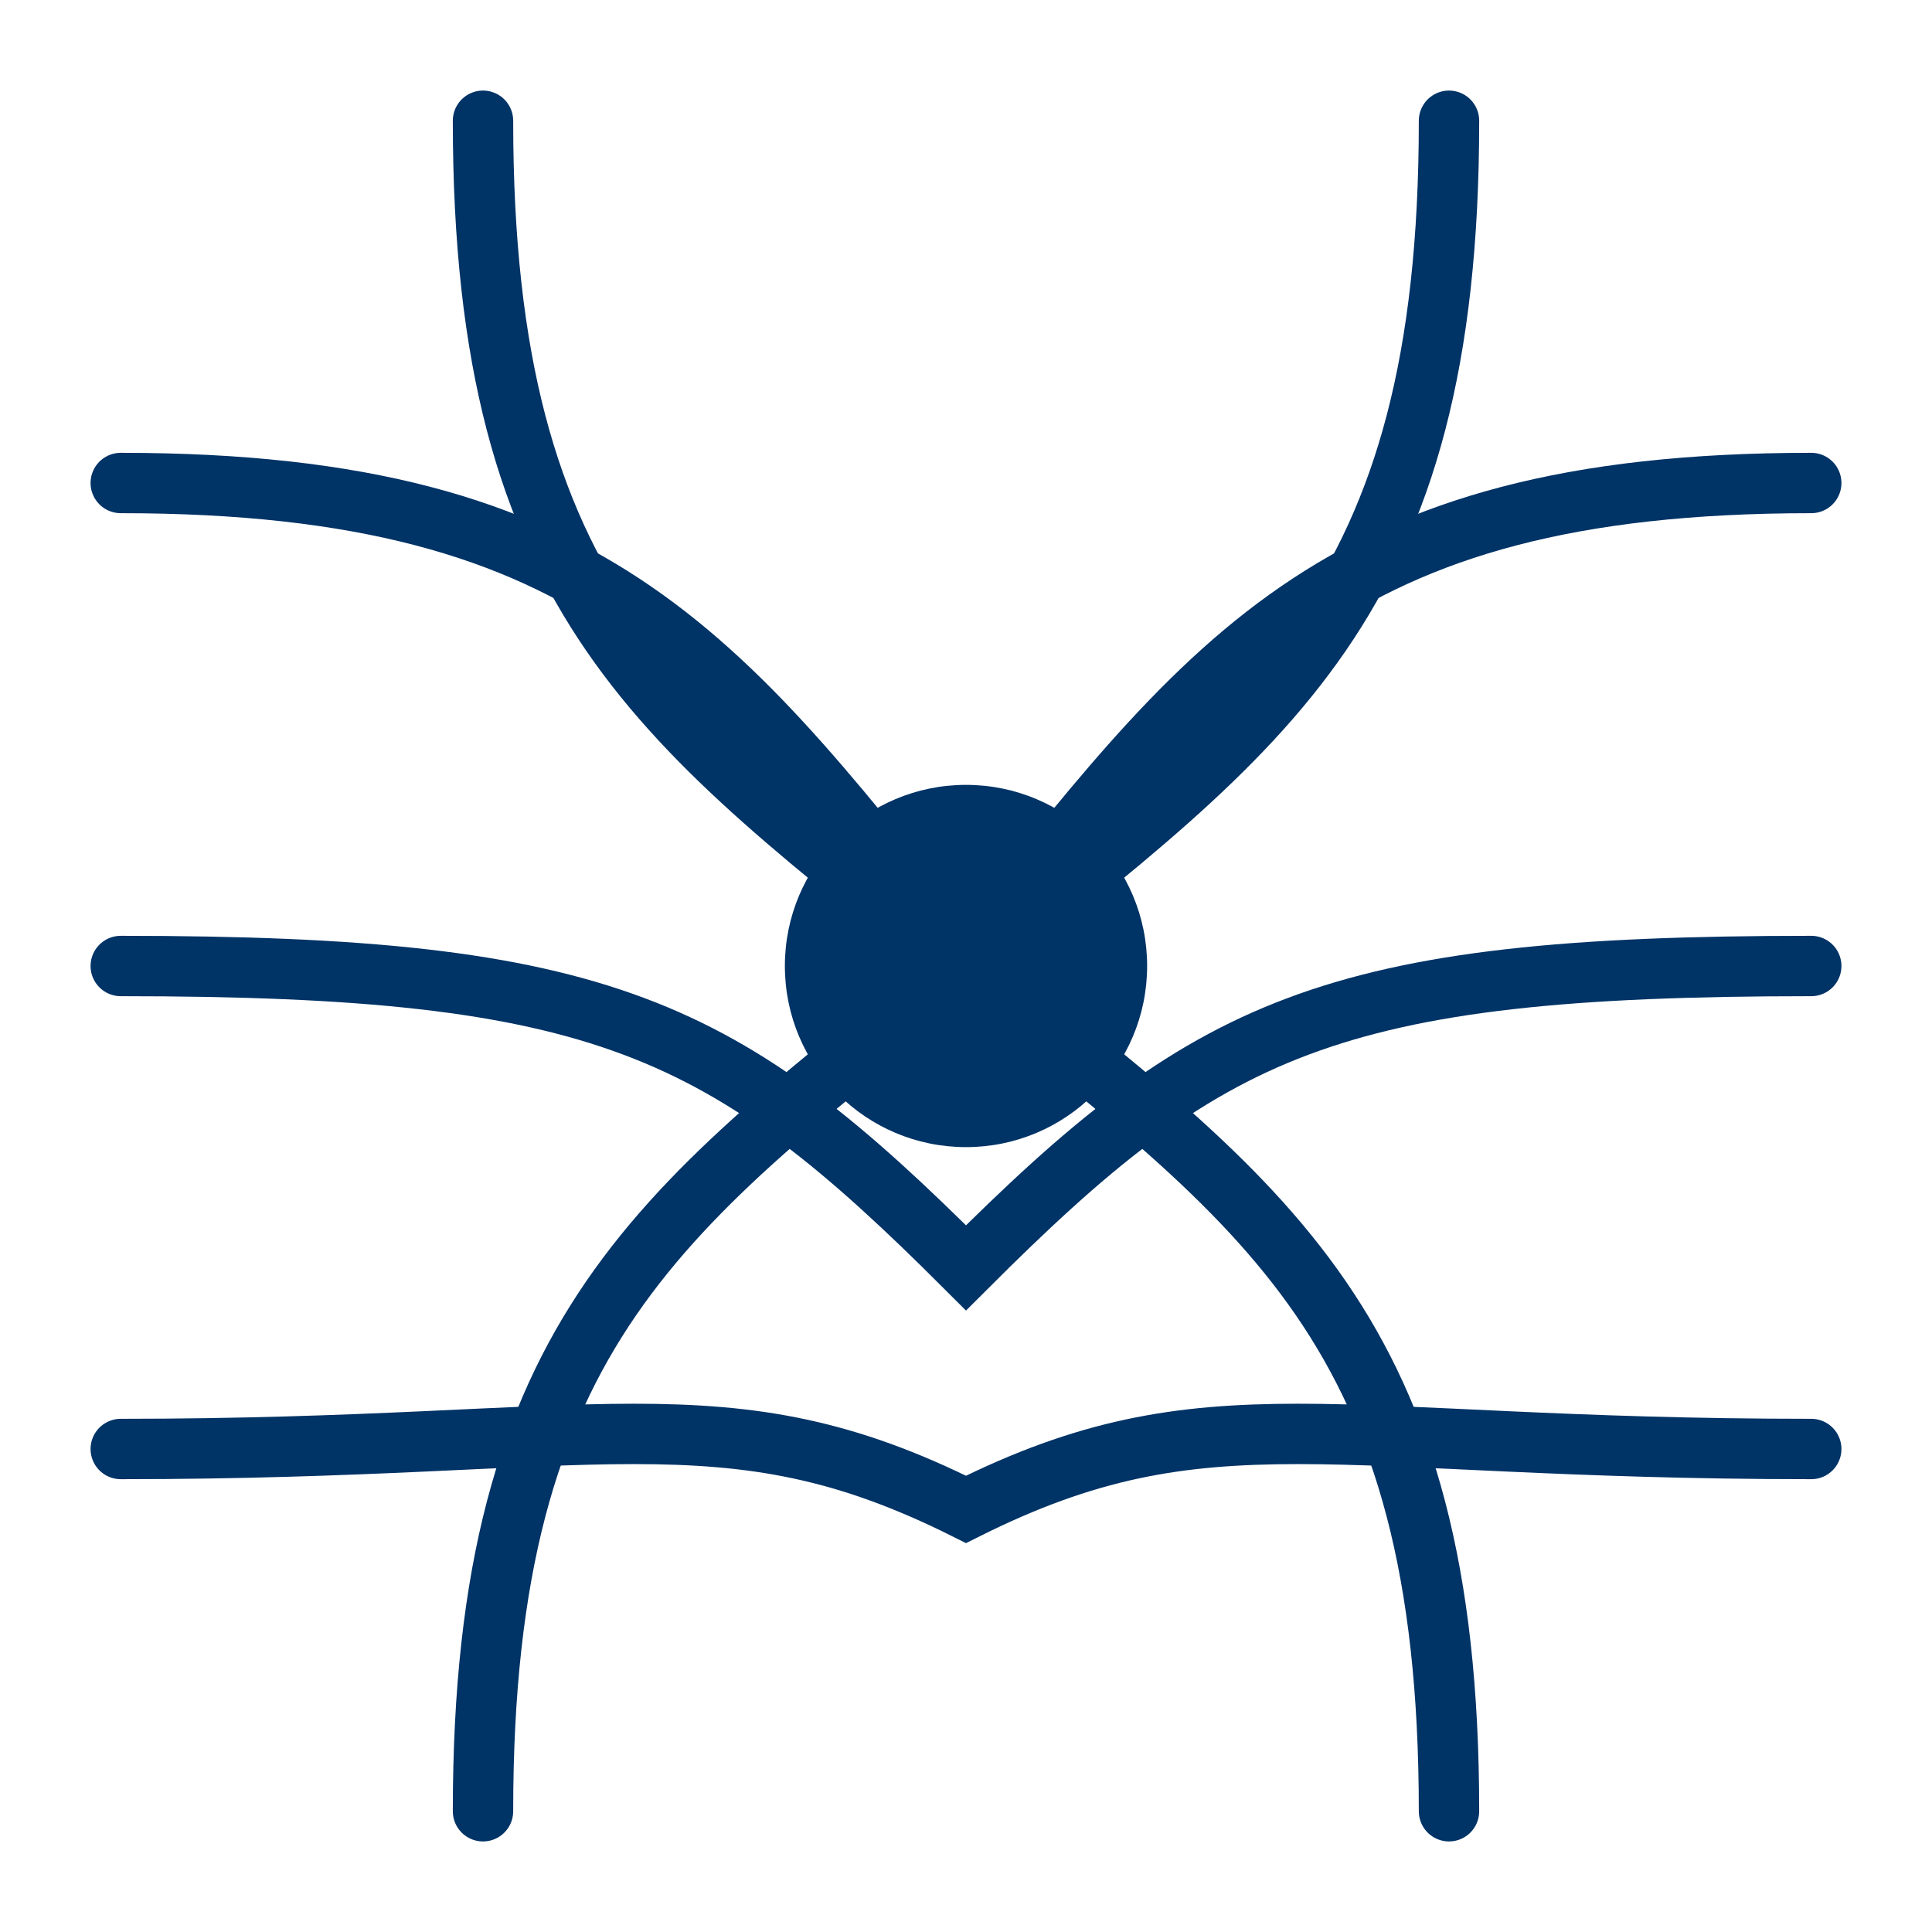
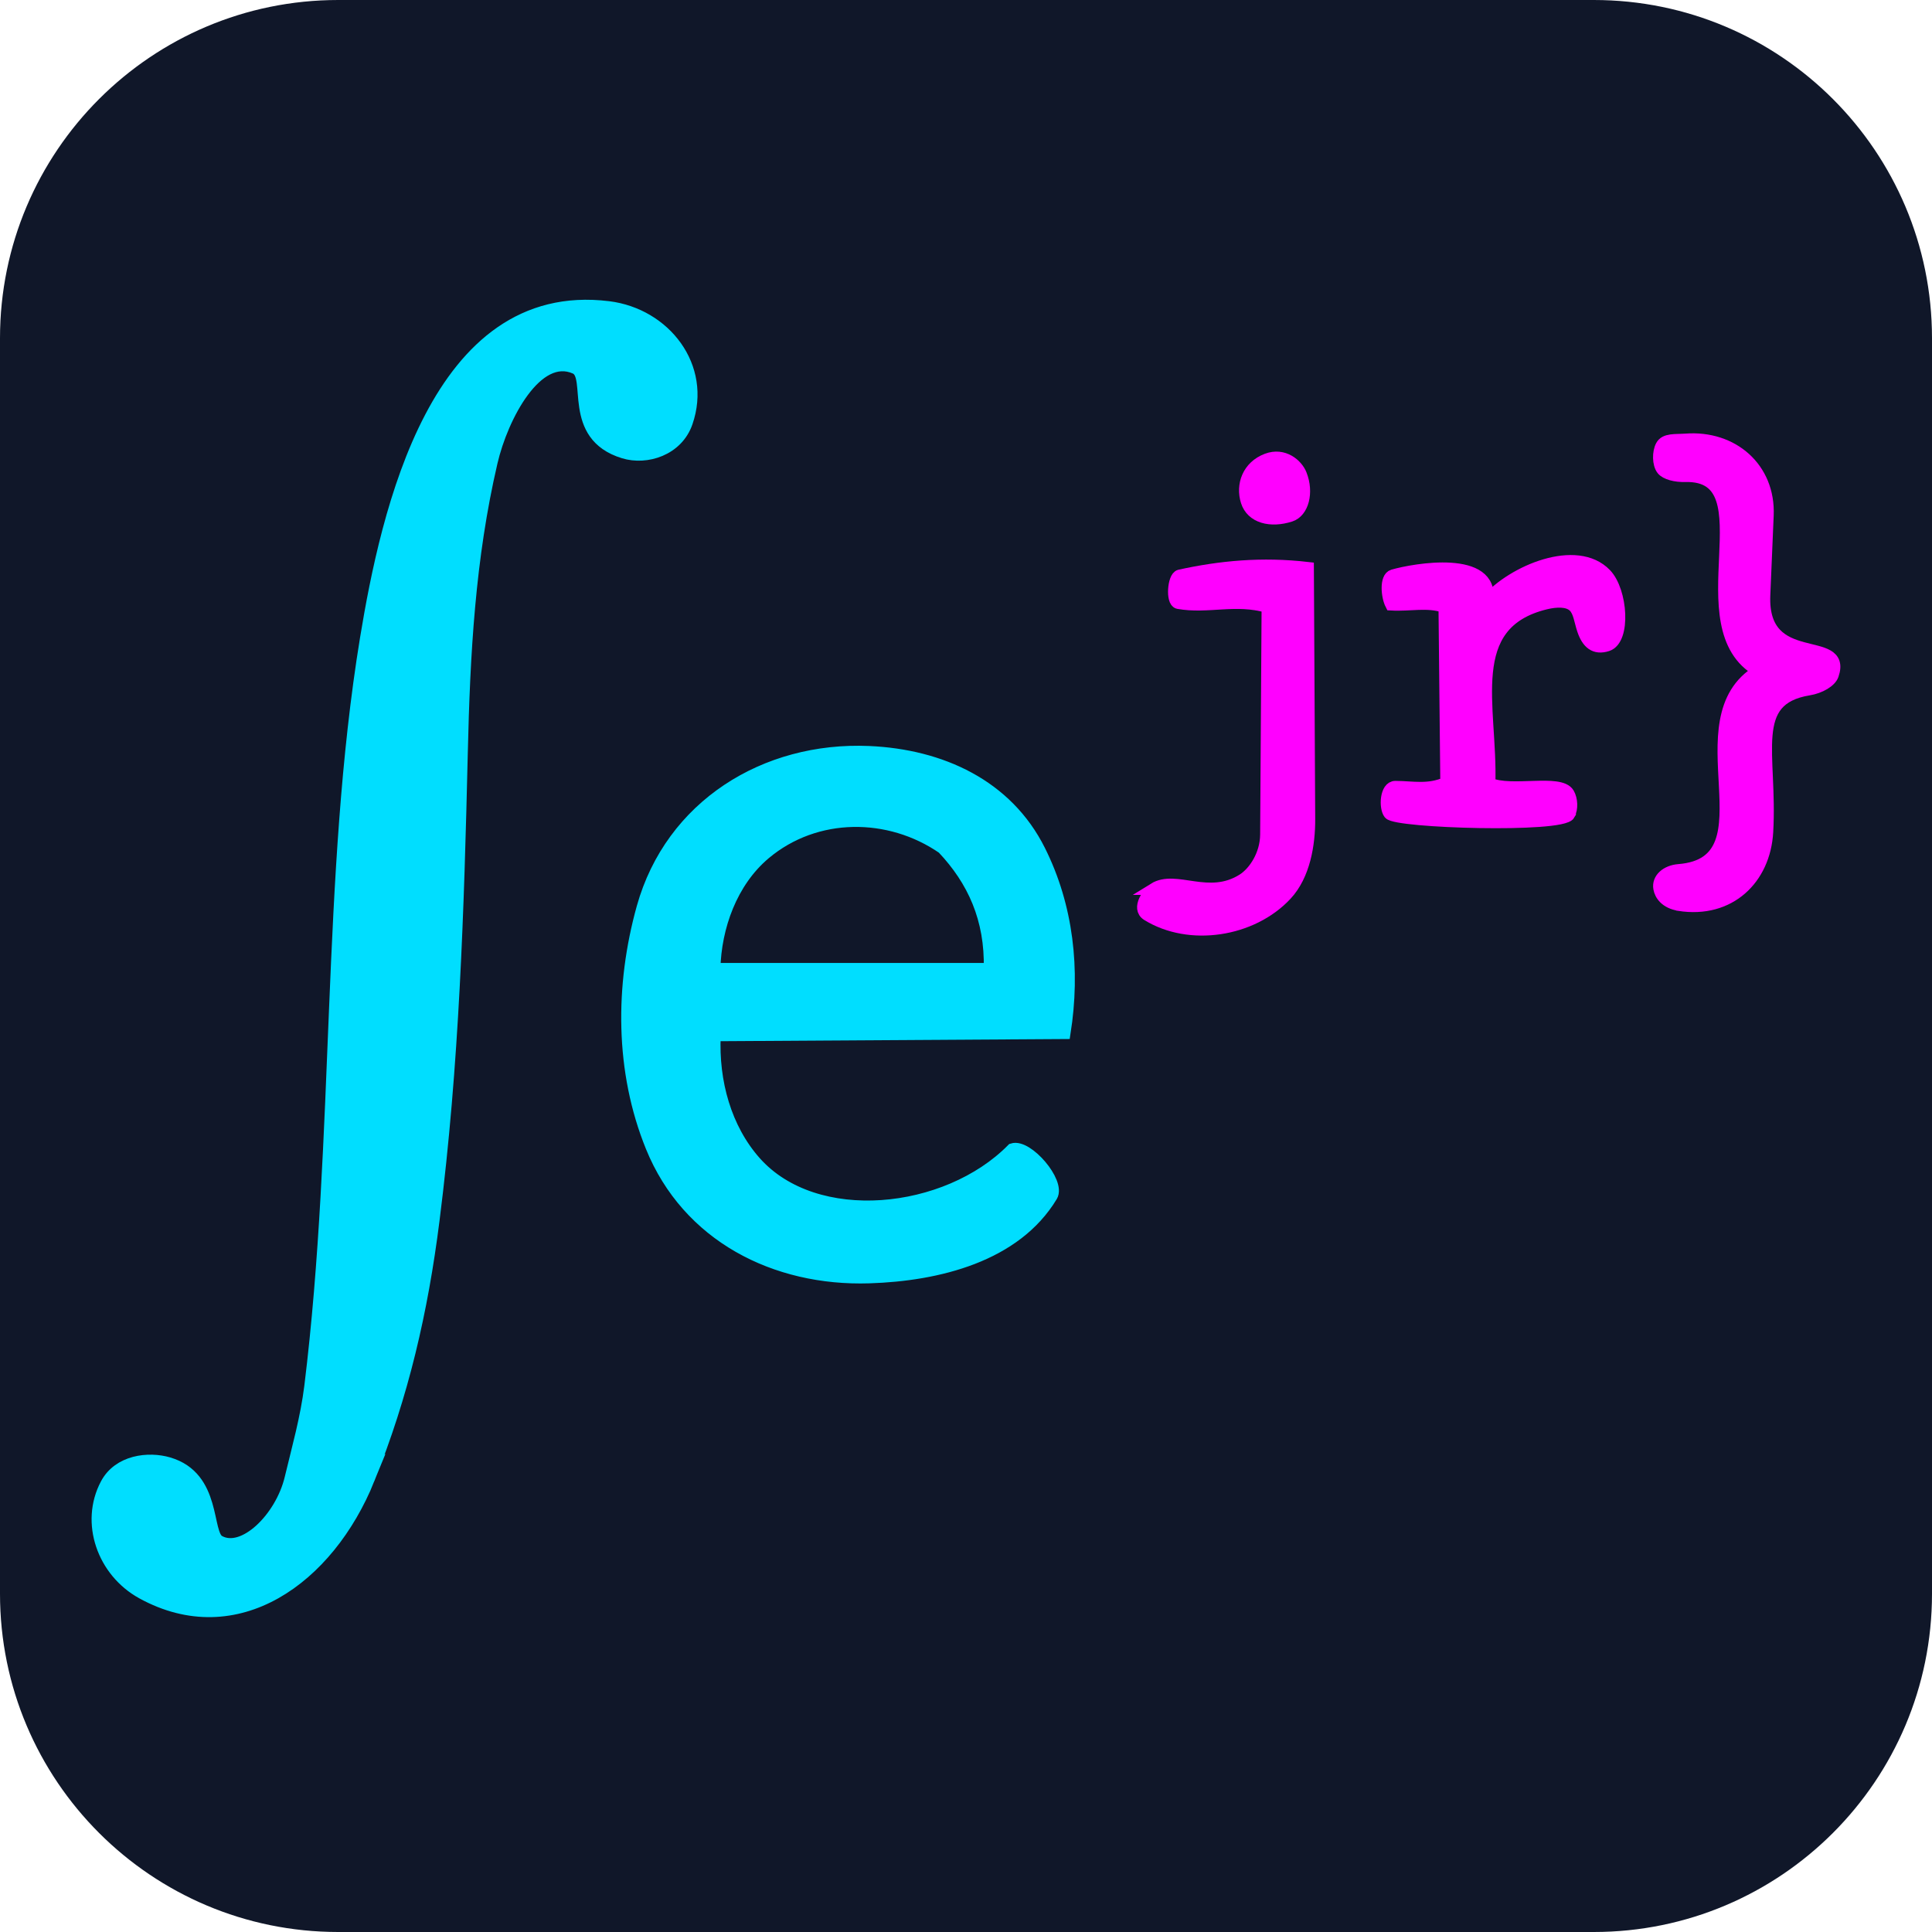
- <svg xmlns="http://www.w3.org/2000/svg" viewBox="0 0 64 64" fill="none">
-   <style>
-         .stroke-theme {
-             stroke: #003366;
-         }
+ <svg xmlns="http://www.w3.org/2000/svg" id="Layer_2" data-name="Layer 2" viewBox="0 0 160 160">
+   <defs>
+     <style>
+       .cls-1 {
+         fill: #00deff;
+         stroke: #00deff;
+       }

-         .fill-theme {
-             fill: #003366;
-         }
+       .cls-1, .cls-2 {
+         stroke-miterlimit: 10;
+       }

-         @media (prefers-color-scheme: dark) {
-             .stroke-theme {
-                 stroke: #60a5fa;
-             }
+       .cls-2 {
+         fill: #f0f;
+         stroke: #f0f;
+       }

-             .fill-theme {
-                 fill: #60a5fa;
-             }
-         }
+       .cls-3 {
+         fill: #101729;
+       }
    </style>
-   <path class="stroke-theme" stroke-width="2" stroke-linecap="round" fill="none" d="M4 16 C20 16, 24 22, 32 32 C40 22, 44 16, 60 16" />
-   <path class="stroke-theme" stroke-width="2" stroke-linecap="round" fill="none" d="M4 32 C20 32, 24 34, 32 42 C40 34, 44 32, 60 32" />
-   <path class="stroke-theme" stroke-width="2" stroke-linecap="round" fill="none" d="M4 48 C20 48, 24 46, 32 50 C40 46, 44 48, 60 48" />
-   <path class="stroke-theme" stroke-width="2" stroke-linecap="round" fill="none" d="M16 4 C16 20, 22 24, 32 32 C22 40, 16 44, 16 60" />
-   <path class="stroke-theme" stroke-width="2" stroke-linecap="round" fill="none" d="M48 4 C48 20, 42 24, 32 32 C42 40, 48 44, 48 60" />
-   <circle class="fill-theme" cx="32" cy="32" r="6" />
+   </defs>
+   <g id="Layer_2-2" data-name="Layer 2">
+     <rect class="cls-3" width="160" height="160" rx="28.01" ry="28.01" />
+     <path class="cls-1" d="M30.54,122.48c-3.36,8.3-10.98,13.72-18.76,9.45-3.26-1.79-4.66-5.84-2.98-9.01,1.03-1.95,3.5-2.23,5.16-1.74,3.94,1.16,3.04,5.83,4.18,6.46,2.02,1.13,5.14-1.9,5.93-5.22.6-2.51,1.3-4.96,1.63-7.6,2.55-20.75,1.39-42.26,4.61-61.93,1.72-10.47,5.83-29.21,20.08-27.45,4.68.58,8.07,4.95,6.48,9.54-.78,2.27-3.34,3.07-5.22,2.49-4.67-1.43-2.49-6.32-4-6.99-3.2-1.43-6.06,4-6.94,7.79-1.85,7.94-2.28,15.86-2.47,24.12-.31,13.09-.7,25.74-2.34,38.67-.95,7.52-2.56,14.49-5.37,21.43Z" />
+     <path class="cls-1" d="M62.54,96.24c4.98,5.61,15.87,4.46,21.31-1.06,1.23-.4,3.91,2.73,3.24,3.86-2.99,4.97-9.4,6.56-15.1,6.74-7.79.25-15.03-3.42-18.03-10.81-2.54-6.25-2.55-13.32-.74-19.81,2.36-8.43,10.15-13.25,18.74-12.88,5.96.26,11.43,2.76,14.13,8.17,2.3,4.6,2.9,9.84,2.07,15.1l-28.97.18c-.19,3.86.9,7.75,3.35,10.51ZM81.97,80.23c.1-4.12-1.36-7.33-3.89-10-4.42-3.05-10.51-3.09-14.74.46-2.78,2.34-4.1,6.09-4.18,9.56h22.81Z" />
+     <path class="cls-2" d="M139.04,74.93c-1.07-.17-1.53-.82-1.62-1.36-.14-.79.59-1.43,1.61-1.51,8.04-.64-.06-12.52,6.62-16.5-6.38-3.6,1-16.33-6.09-16.14-.79.02-1.6-.18-1.89-.55-.35-.45-.35-1.42-.07-1.94.3-.58,1.15-.46,2-.52,3.89-.3,6.95,2.37,6.79,6.26l-.28,6.62c-.27,6.29,6.84,3.18,5.67,6.6-.18.54-1.06,1.05-1.98,1.2-5.12.84-3.08,5.34-3.45,11.81-.22,3.87-3.11,6.7-7.3,6.04Z" />
+     <path class="cls-2" d="M129.96,67.44c-.59,1.07-14.33.65-14.89-.07-.39-.5-.3-2.21.49-2.2,1.49.01,2.69.32,4.22-.33l-.15-14.59c-1.46-.48-2.83-.1-4.42-.19-.35-.68-.47-2.22.15-2.4,1.78-.52,8.36-1.66,7.81,2.07,2.11-2.43,7.4-4.67,9.8-2.17,1.34,1.39,1.61,5.41.14,5.88-1.03.33-1.64-.18-2.01-1.29-.25-.75-.31-1.51-.75-1.94-.51-.49-1.47-.45-2.34-.24-6.97,1.69-4.47,8.55-4.67,14.92,1.81.81,5.86-.34,6.55.83.28.48.31,1.26.06,1.7Z" />
+     <path class="cls-2" d="M95.57,73.61c1.82-1.13,4.52,1.04,7.36-.76.96-.61,1.92-2.07,1.93-3.74l.12-18.85c-2.68-.77-4.94.11-7.4-.33-.55-.1-.4-2.14.12-2.26,3.37-.74,6.8-1.07,10.61-.63l.11,20.78c.01,2.12-.41,4.66-1.91,6.27-2.82,3.03-8,3.83-11.49,1.67-.88-.54.11-1.87.57-2.15Z" />
+     <path class="cls-2" d="M104.92,38.05c1.39-.53,2.5.45,2.81,1.25.59,1.49.16,3.08-.86,3.41-1.64.53-3.2.14-3.62-1.2s.11-2.87,1.67-3.46Z" />
+   </g>
</svg>
